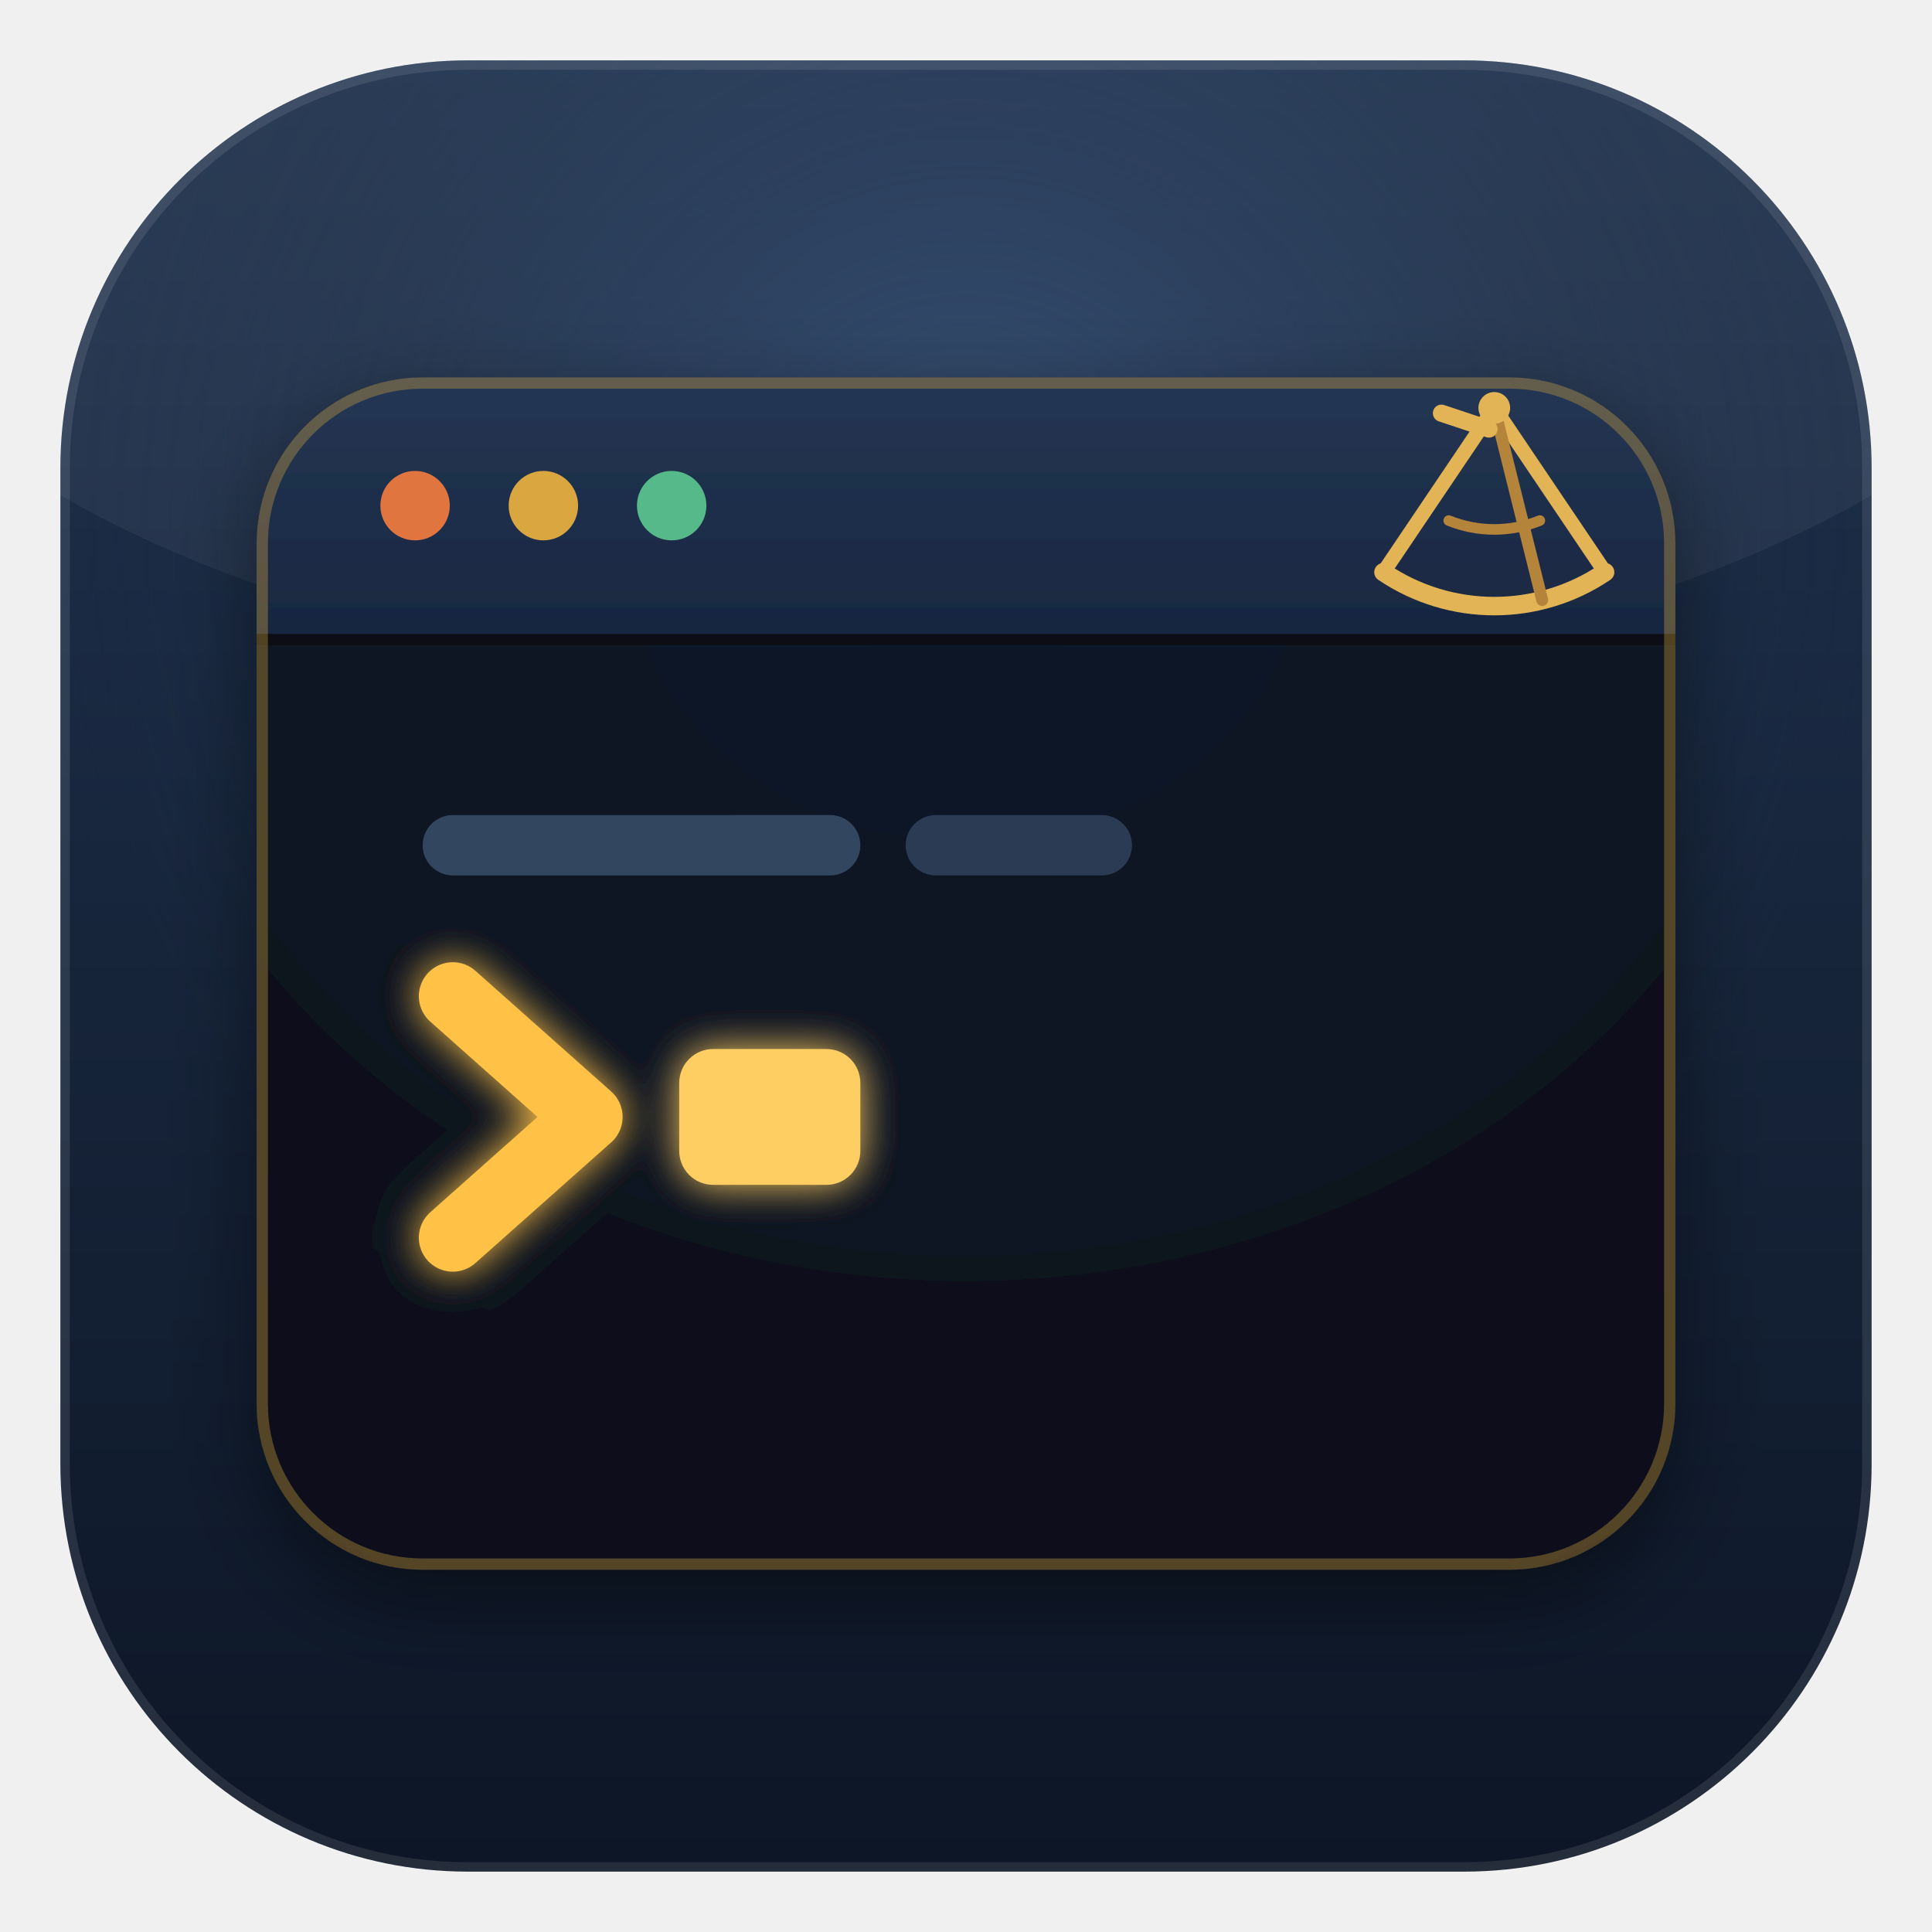
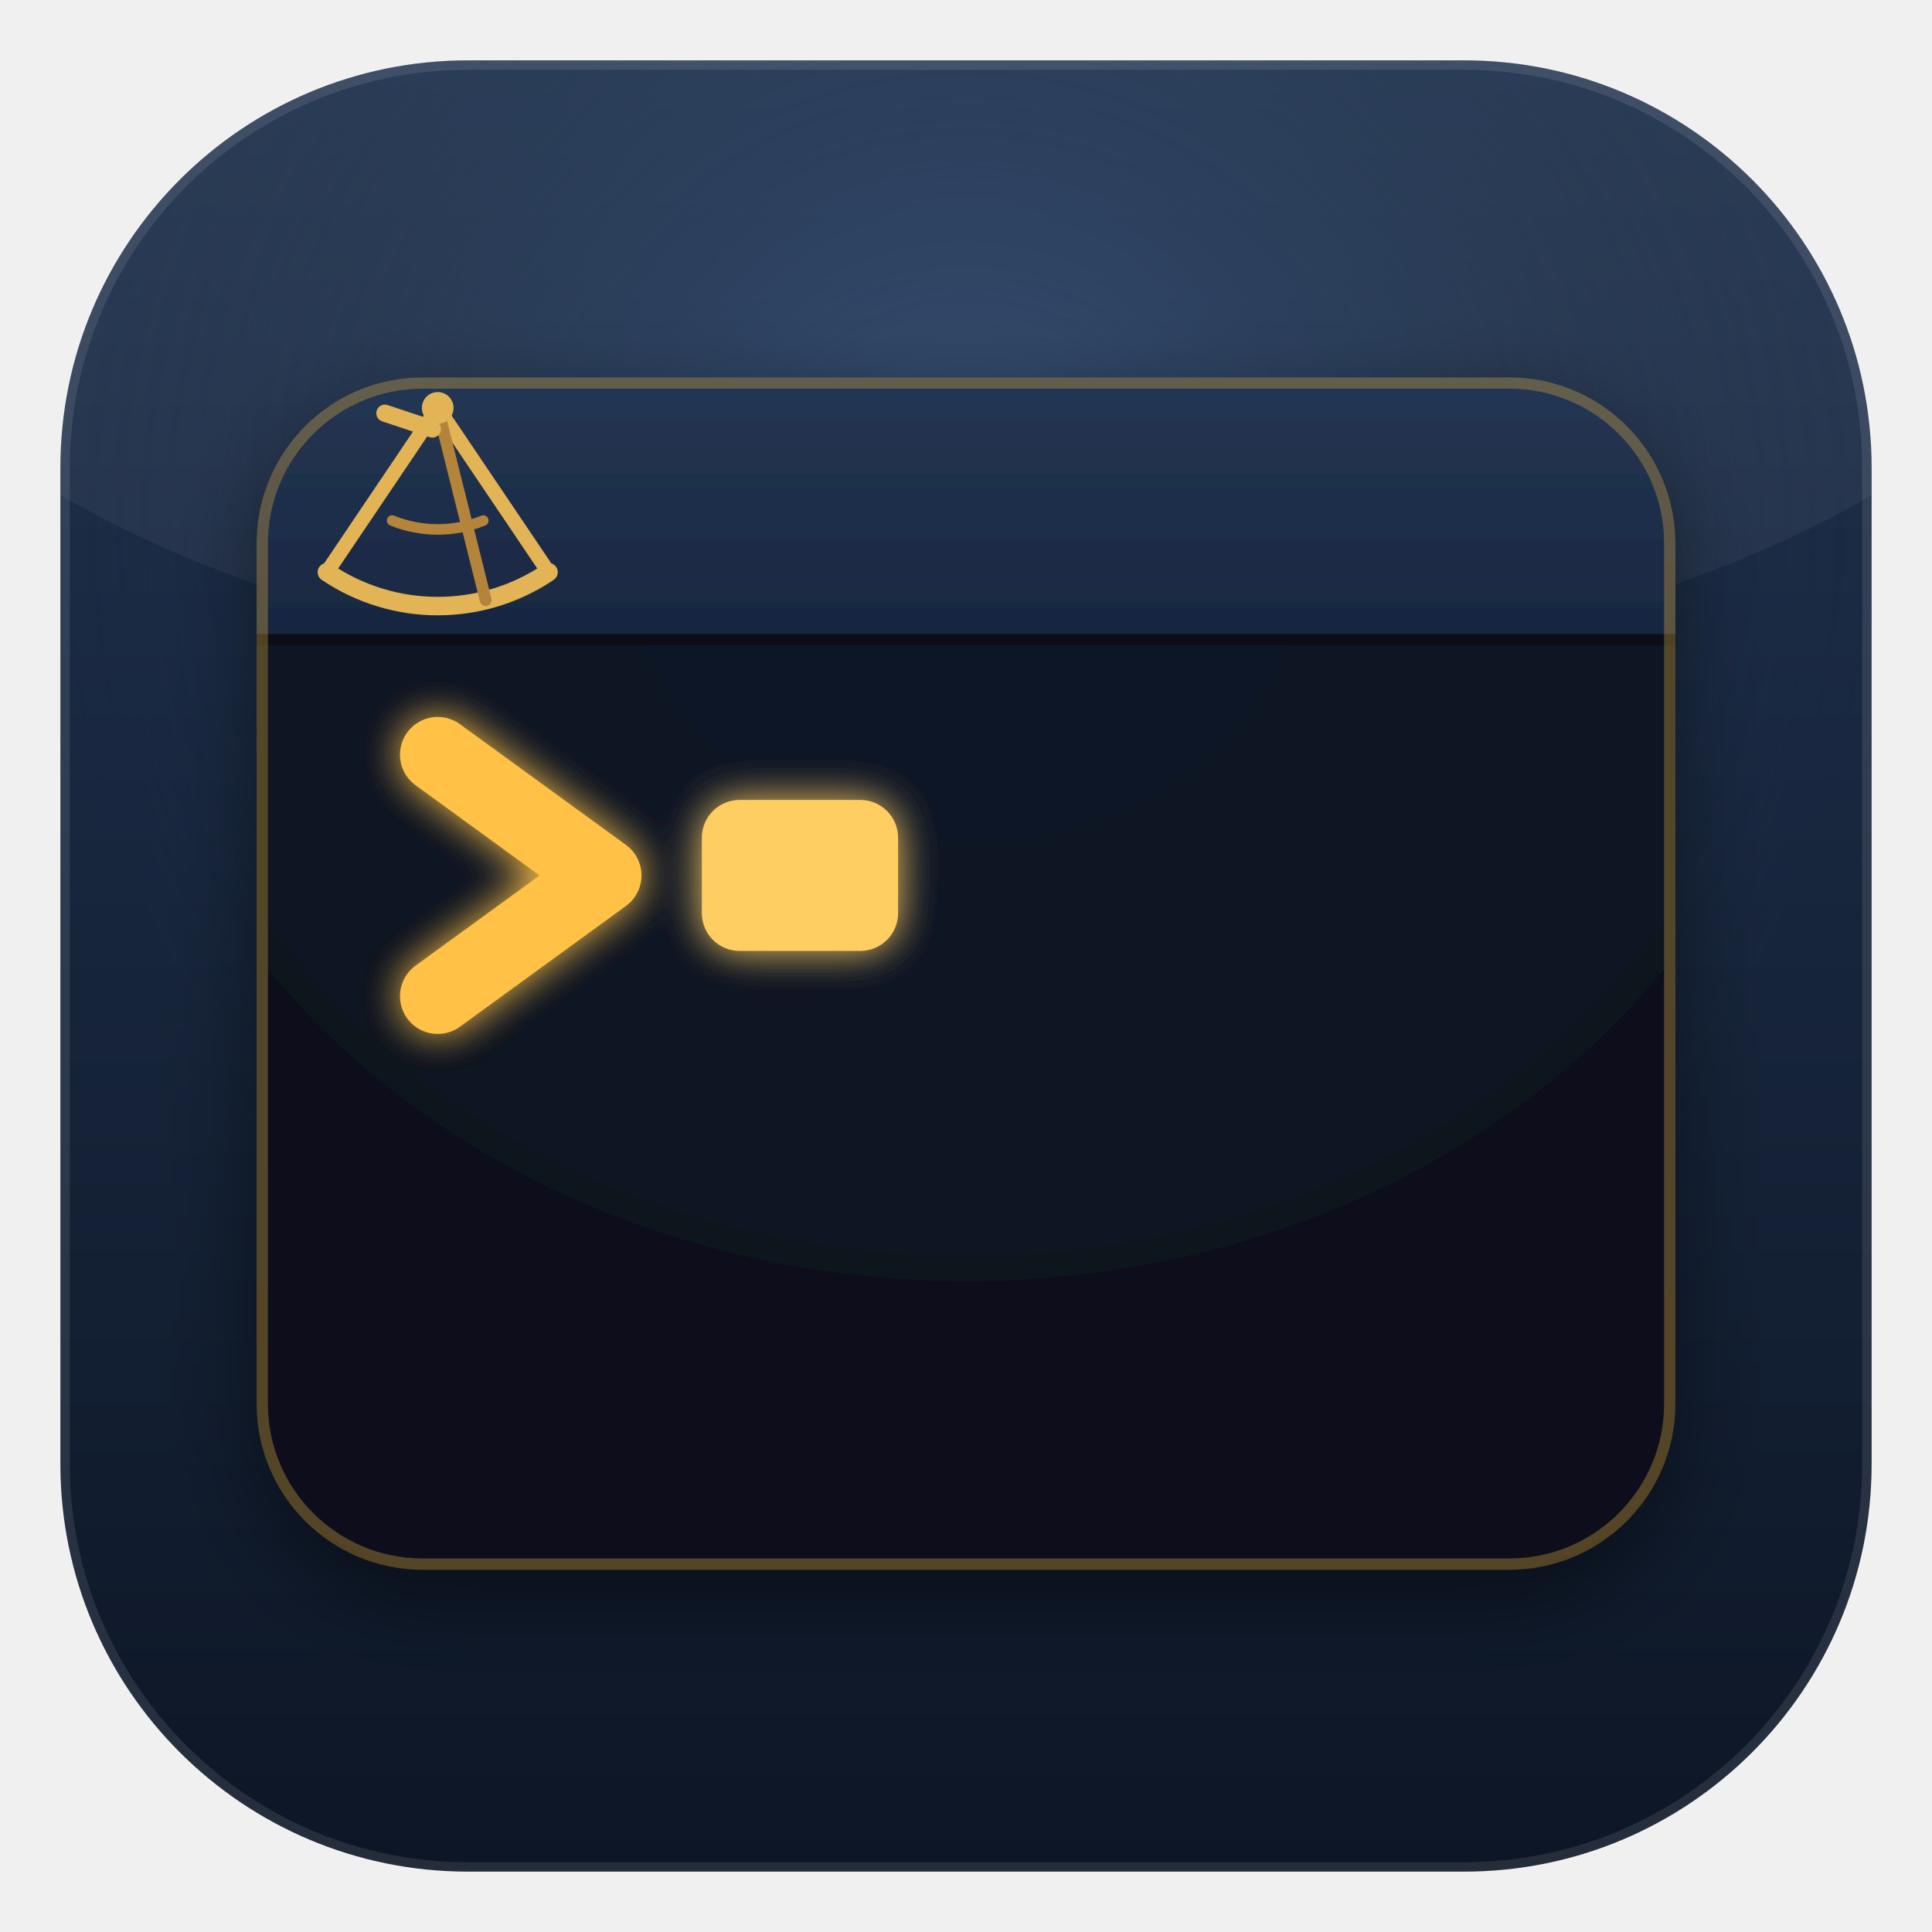
<svg xmlns="http://www.w3.org/2000/svg" viewBox="0 0 256 256" width="256" height="256" role="img" aria-label="Textant">
  <defs>
    <linearGradient id="ib_tile" x1="0" y1="0" x2="0" y2="1">
      <stop offset="0" stop-color="#20334f" />
      <stop offset="1" stop-color="#0d1626" />
    </linearGradient>
    <radialGradient id="ib_tileGlow" cx="0.5" cy="0.26" r="0.9">
      <stop offset="0" stop-color="#31507a" stop-opacity=".8" />
      <stop offset=".6" stop-color="#16233a" stop-opacity="0" />
    </radialGradient>
    <linearGradient id="ib_bar" x1="0" y1="0" x2="0" y2="1">
      <stop offset="0" stop-color="#243654" />
      <stop offset="1" stop-color="#182740" />
    </linearGradient>
    <radialGradient id="ib_screen" cx="0.5" cy="0.15" r="1.1">
      <stop offset="0" stop-color="#0e1728" />
      <stop offset="1" stop-color="#080d18" />
    </radialGradient>
    <filter id="ib_glow" x="-90%" y="-90%" width="280%" height="280%">
      <feGaussianBlur stdDeviation="2.8" result="b" />
      <feMerge>
        <feMergeNode in="b" />
        <feMergeNode in="SourceGraphic" />
      </feMerge>
    </filter>
    <filter id="ib_shadow" x="-30%" y="-30%" width="160%" height="160%">
      <feDropShadow dx="0" dy="4" stdDeviation="6" flood-color="#000" flood-opacity=".45" />
    </filter>
    <clipPath id="ib_winclip">
      <rect x="34" y="50" width="188" height="158" rx="22" />
    </clipPath>
    <clipPath id="ib_tileclip">
      <rect x="8" y="8" width="240" height="240" rx="54" />
    </clipPath>
  </defs>
  <rect x="8" y="8" width="240" height="240" rx="54" fill="url(#ib_tile)" />
  <rect x="8" y="8" width="240" height="240" rx="54" fill="url(#ib_tileGlow)" />
  <g clip-path="url(#ib_tileclip)">
    <ellipse cx="128" cy="26" rx="150" ry="66" fill="#fff" opacity=".05" />
  </g>
  <rect x="8.5" y="8.5" width="239" height="239" rx="53.5" fill="none" stroke="#fff" stroke-opacity=".10" stroke-width="1.5" />
  <g filter="url(#ib_shadow)">
    <rect x="34" y="50" width="188" height="158" rx="22" fill="url(#ib_screen)" />
    <g clip-path="url(#ib_winclip)">
      <rect x="34" y="50" width="188" height="34" fill="url(#ib_bar)" />
-       <circle cx="55" cy="67" r="4.6" fill="#e0743f" />
-       <circle cx="72" cy="67" r="4.6" fill="#d9a641" />
-       <circle cx="89" cy="67" r="4.6" fill="#57b98a" />
-       <g transform="translate(198 67) scale(0.175) translate(-132 -132)" fill="none" stroke-linecap="round" stroke-linejoin="round">
+       <g transform="translate(58 67) scale(0.175) translate(-132 -132)" fill="none" stroke-linecap="round" stroke-linejoin="round">
        <path d="M48.1 182.4A150 150 0 0 0 215.9 182.4" stroke="#e2b455" stroke-width="14" />
        <path d="M132 58L48.1 182.4" stroke="#e2b455" stroke-width="11" />
        <path d="M132 58L215.9 182.4" stroke="#e2b455" stroke-width="11" />
        <path d="M97.5 143.3A92 92 0 0 0 166.5 143.3" stroke="#b5843a" stroke-width="8" />
        <path d="M132 58L168.3 203.5" stroke="#b5843a" stroke-width="9" />
        <path d="M128 74L92 62" stroke="#e2b455" stroke-width="13" />
        <circle cx="132" cy="58" r="12" fill="#e2b455" />
      </g>
-       <rect x="56" y="108" width="58" height="8" rx="4" fill="#33465f" />
-       <rect x="120" y="108" width="30" height="8" rx="4" fill="#2a3a52" />
      <g filter="url(#ib_glow)">
-         <path d="M60 132 L78 148 L60 164" fill="none" stroke="#ffc247" stroke-width="9" stroke-linecap="round" stroke-linejoin="round" />
-         <rect x="90" y="139" width="24" height="18" rx="4.5" fill="#ffce62" />
+         <path d="M58 100 L80 116 L58 132" fill="none" stroke="#ffc247" stroke-width="10" stroke-linecap="round" stroke-linejoin="round" />
+         <rect x="93" y="106" width="26" height="20" rx="5" fill="#ffce62" />
      </g>
    </g>
    <rect x="34" y="84" width="188" height="1.5" fill="#000" opacity=".35" />
    <rect x="34.75" y="50.75" width="186.5" height="156.5" rx="21.25" fill="none" stroke="#d9a641" stroke-opacity=".35" stroke-width="1.5" />
  </g>
</svg>
